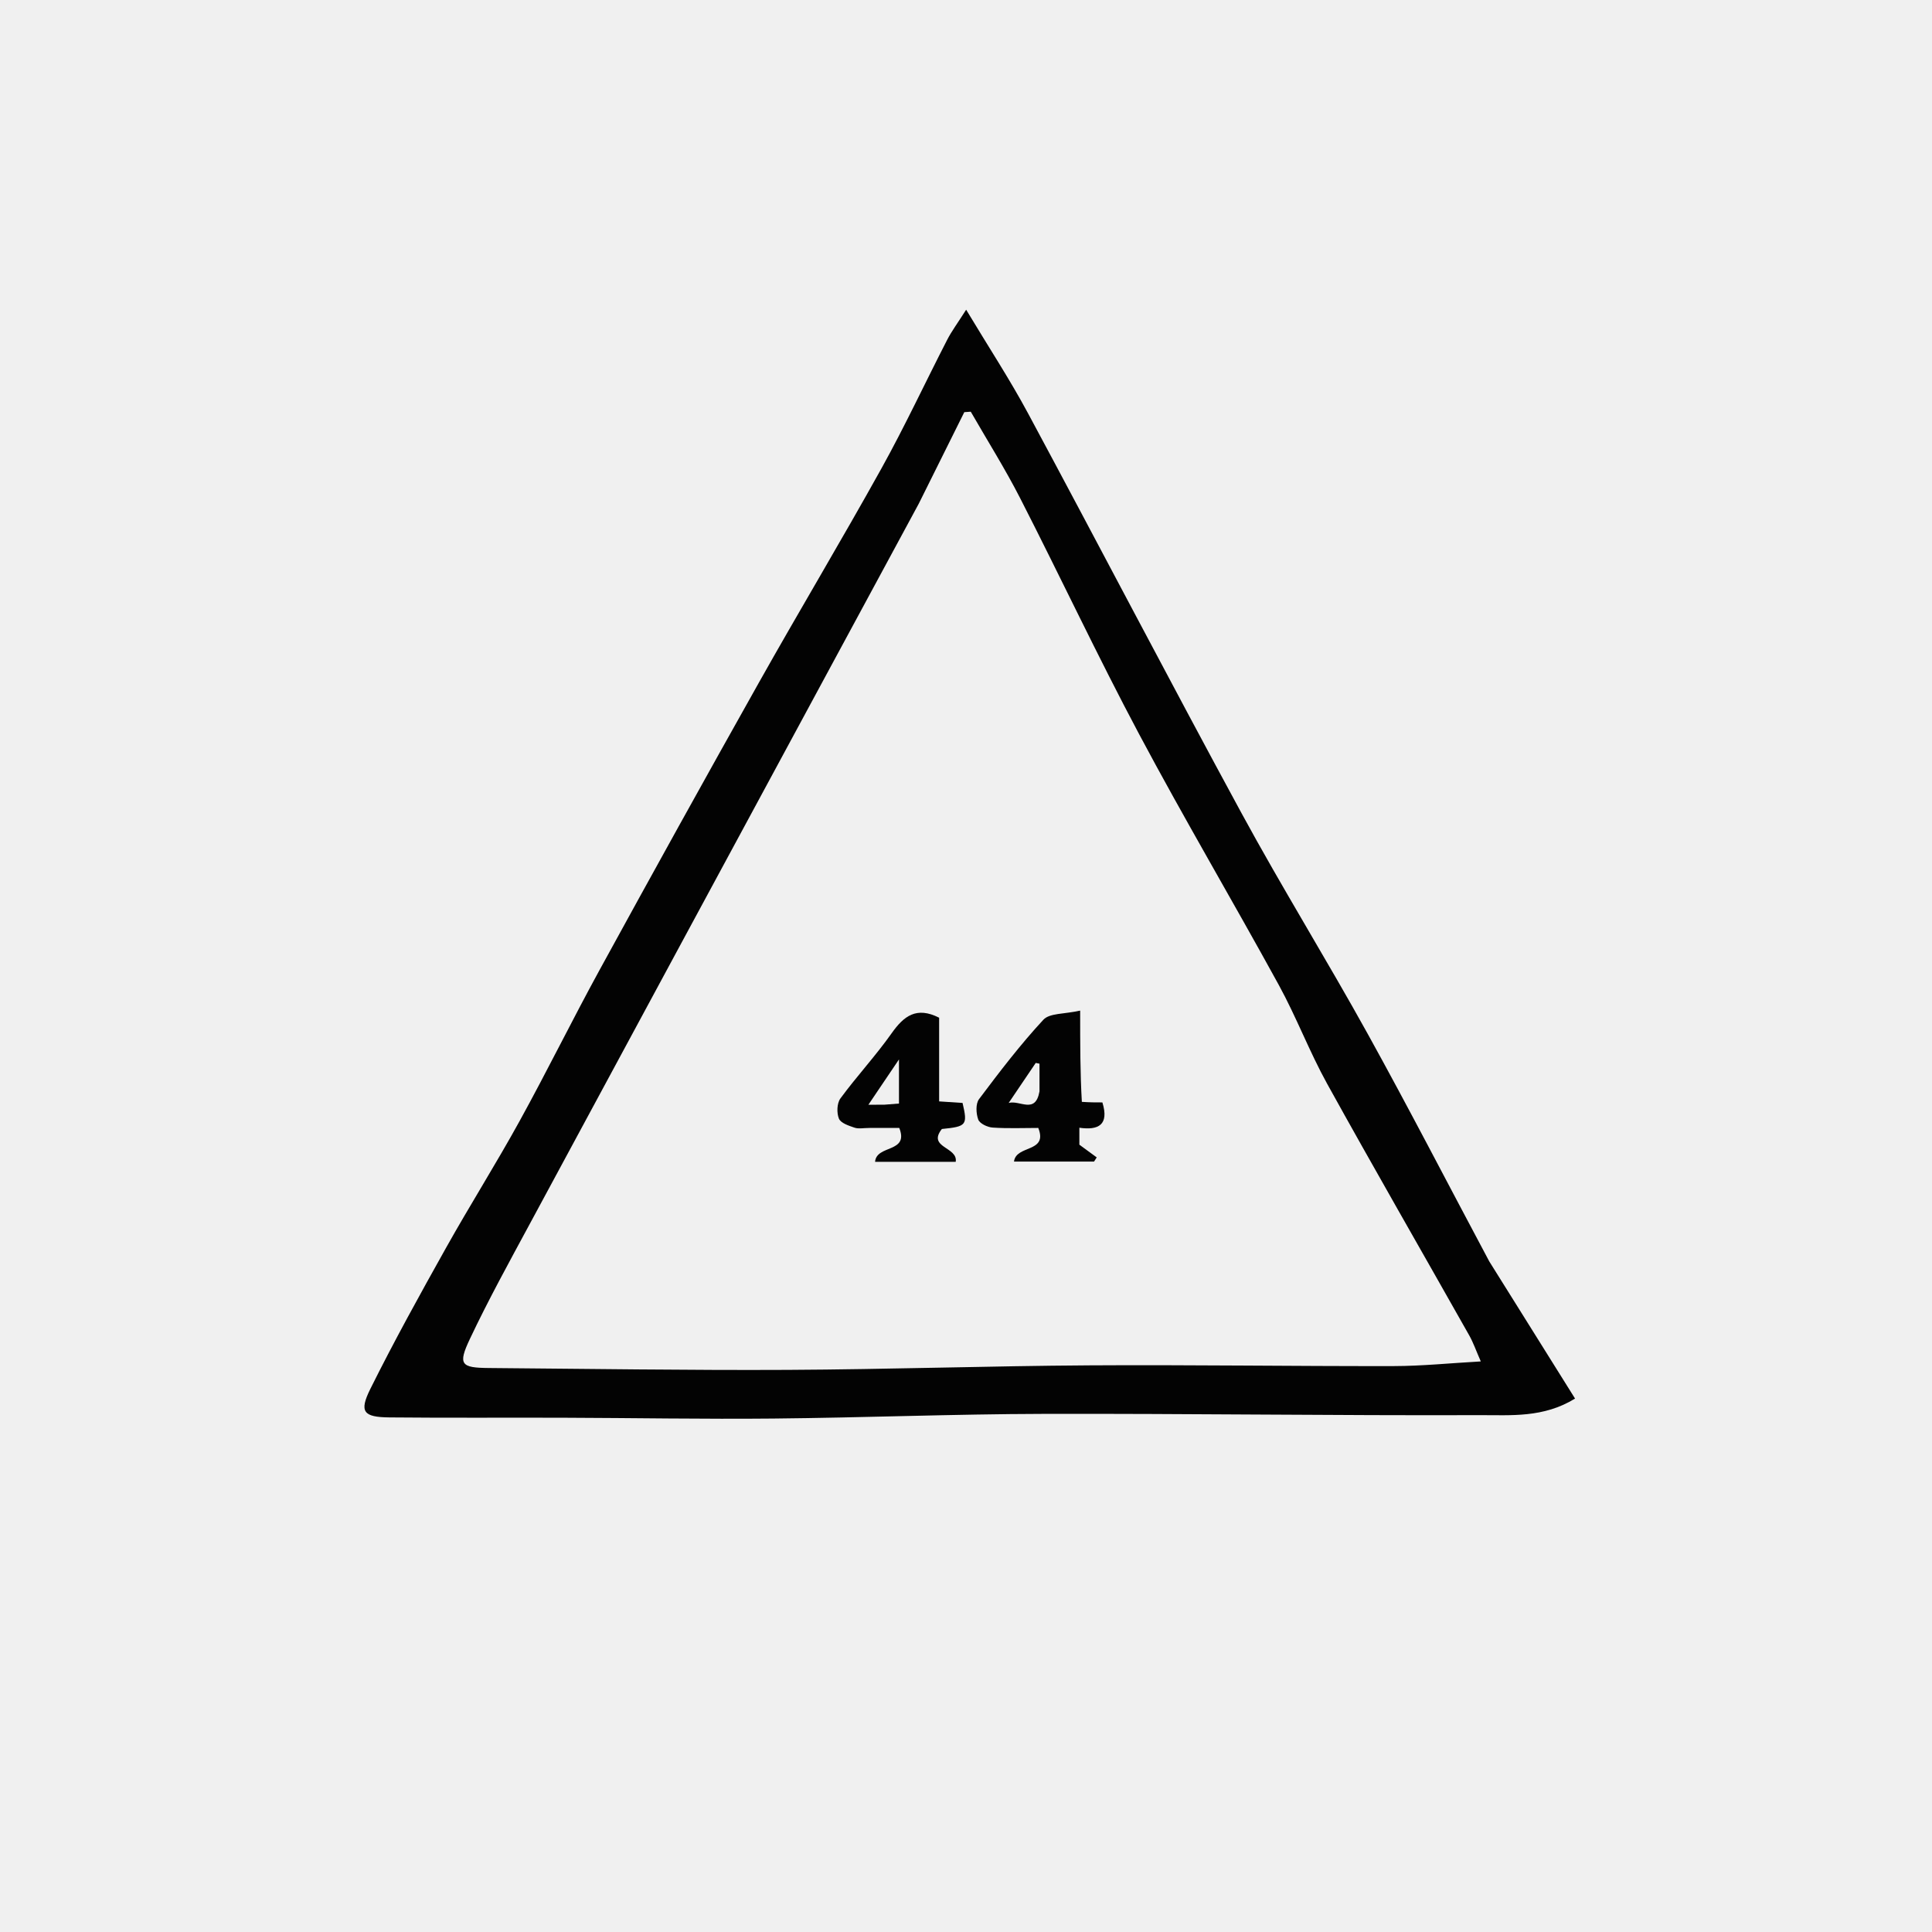
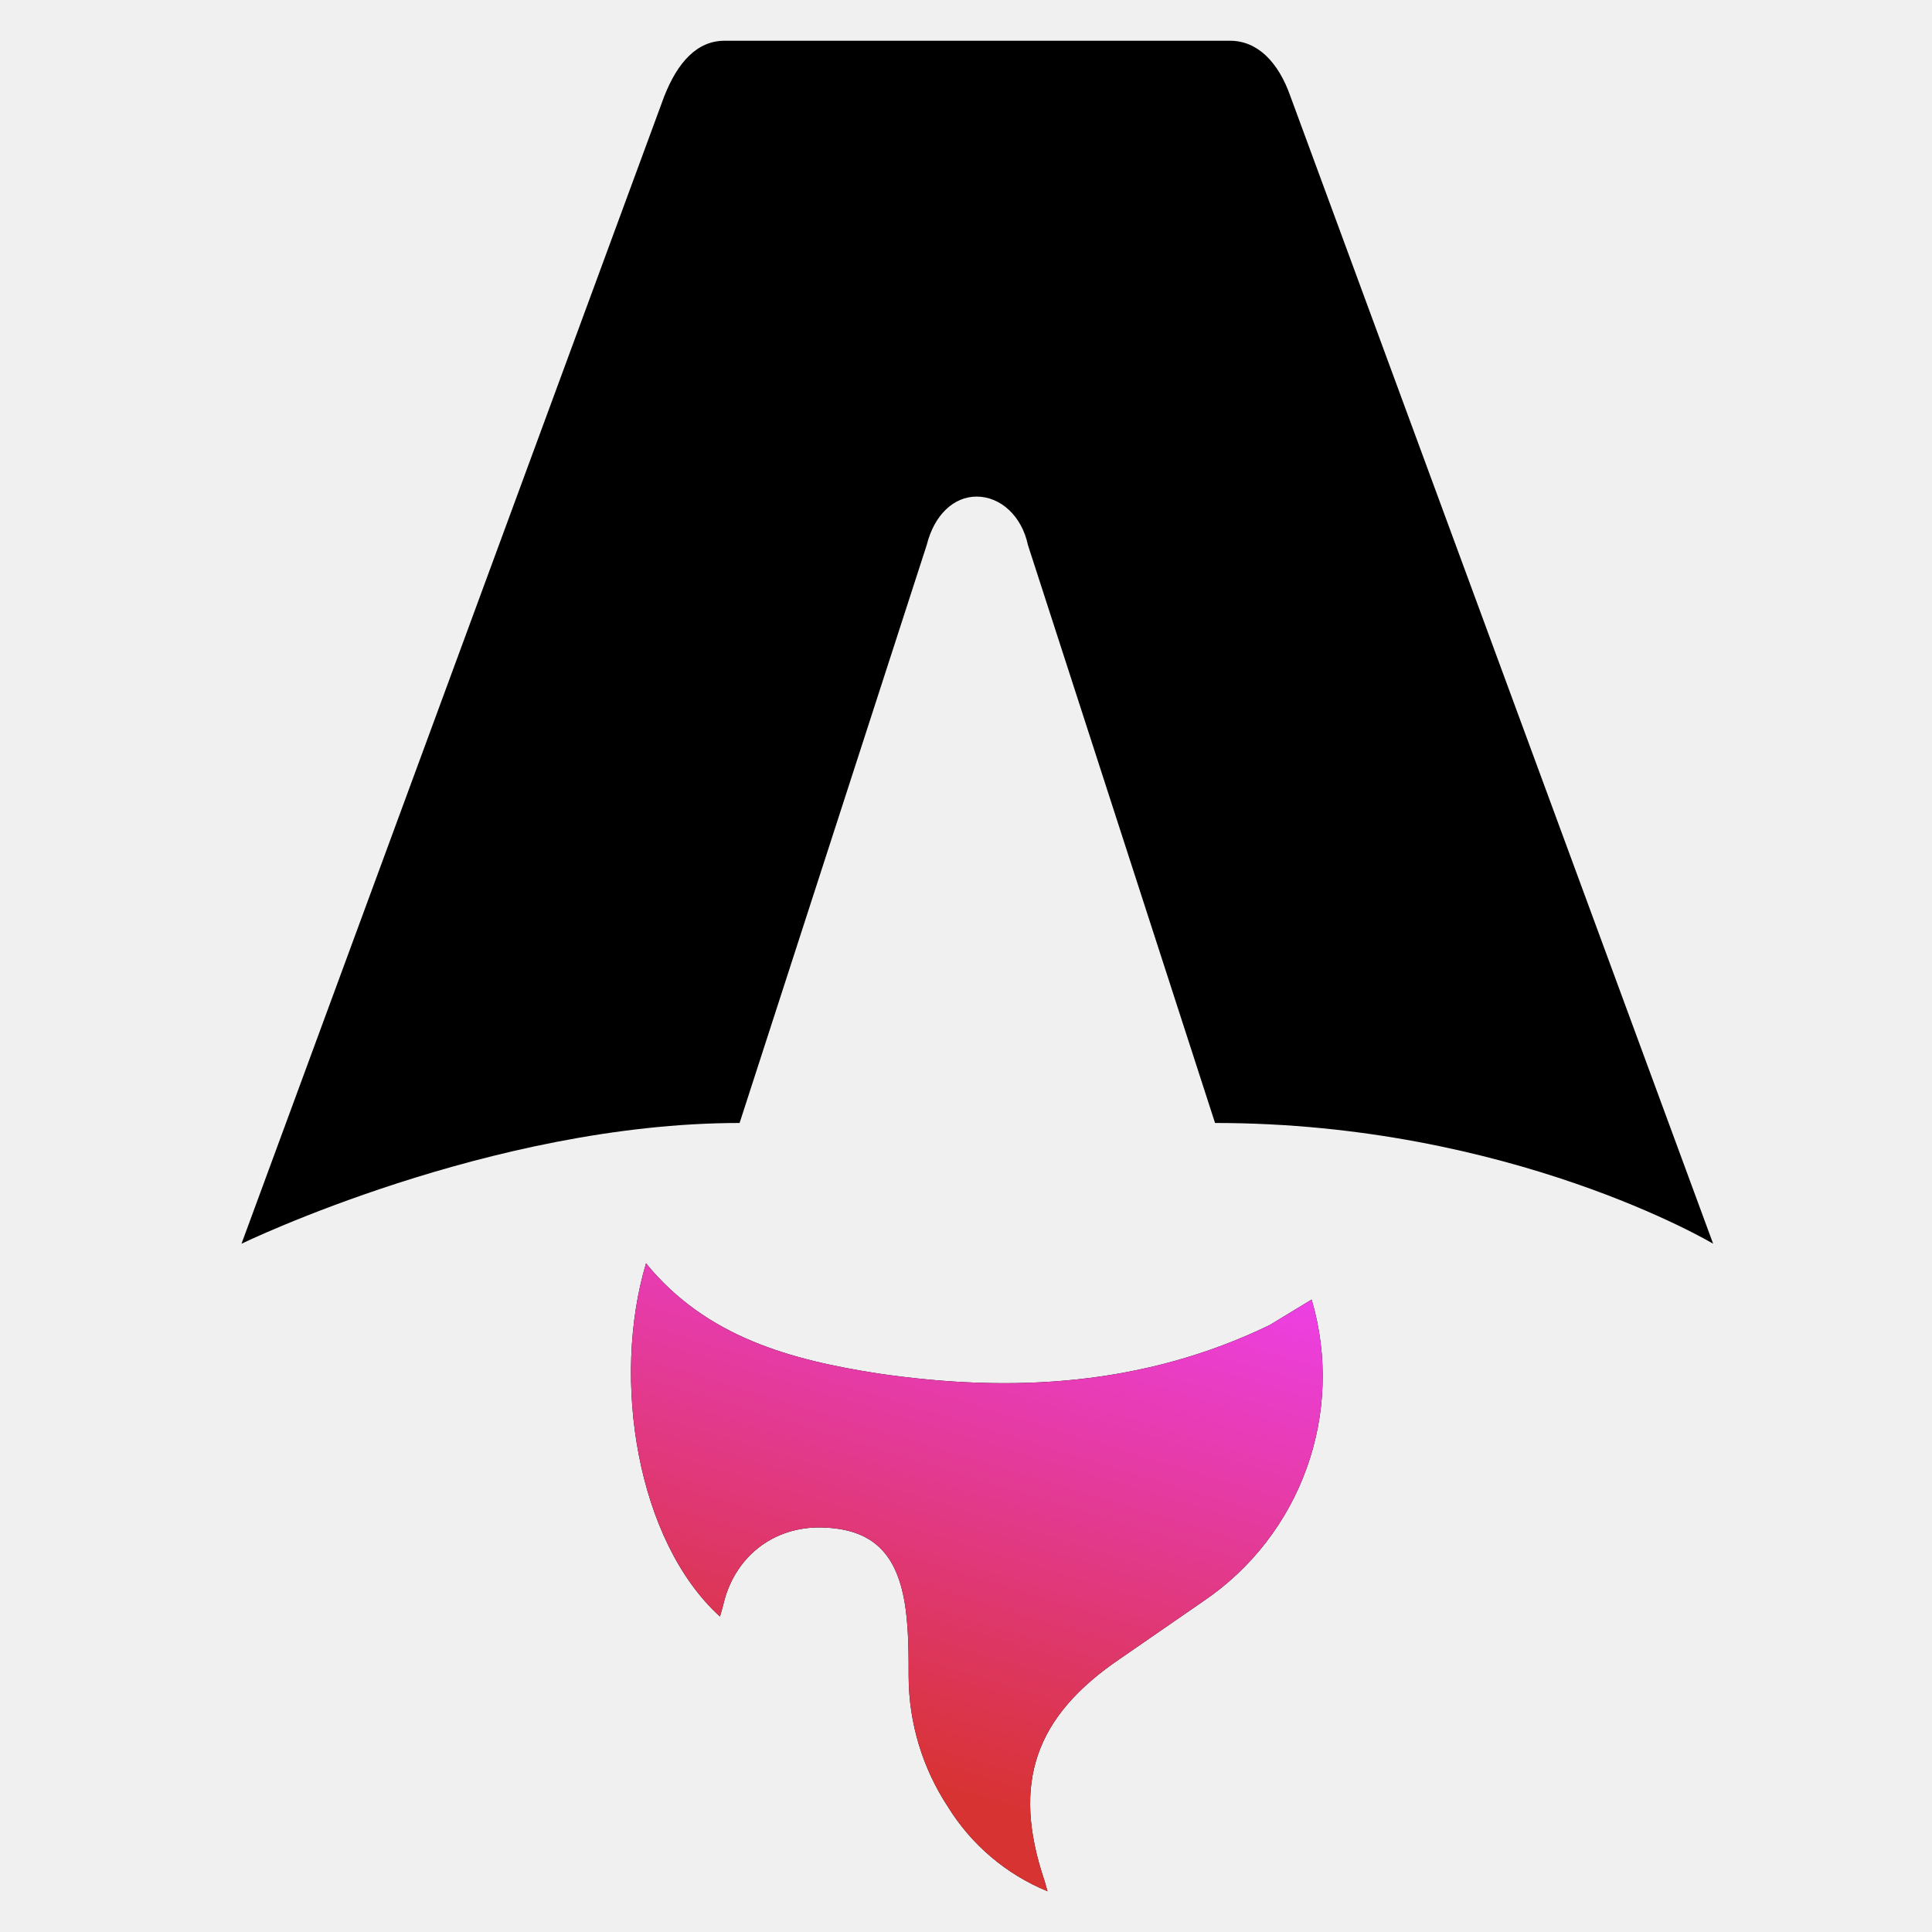
- <svg xmlns="http://www.w3.org/2000/svg" fill="#030303" viewBox="0 0 500 500">
-   <path d="m385.42 326.45c7.5 11.979 14.799 23.656 22.202 35.5-8.194 5.041-16.606 4.262-24.579 4.289-37.649 0.129-75.301-0.419-112.95-0.33-23.302 0.055-46.602 0.985-69.905 1.21-18.151 0.176-36.306-0.154-54.46-0.213-14.984-0.048-29.969 0.066-44.951-0.082-6.731-0.066-7.892-1.427-4.918-7.405 6.144-12.349 12.832-24.436 19.572-36.476 6.175-11.03 12.936-21.733 19.035-32.803 7.134-12.949 13.653-26.236 20.755-39.204 13.59-24.818 27.295-49.574 41.159-74.24 10.441-18.576 21.402-36.862 31.75-55.488 6.05-10.891 11.318-22.216 17.019-33.303 1.125-2.188 2.622-4.186 4.89-7.754 5.738 9.557 11.258 17.968 16.005 26.795 18.521 34.436 36.581 69.122 55.249 103.48 10.482 19.291 22.071 37.979 32.702 57.193 10.704 19.346 20.84 39.008 31.426 58.833m-147.65-196.09c-6.881 12.731-13.765 25.46-20.643 38.193-26.635 49.31-53.288 98.611-79.886 147.94-5.362 9.944-10.83 19.852-15.653 30.058-3.123 6.608-2.282 7.43 4.912 7.487 25.804 0.206 51.609 0.61 77.412 0.483 25.964-0.127 51.924-1.007 77.888-1.169 26.313-0.164 52.629 0.237 78.943 0.188 7.233-0.014 14.465-0.755 22.485-1.207-1.254-2.854-1.945-4.877-2.977-6.705-12.26-21.723-24.719-43.336-36.793-65.161-4.579-8.277-7.943-17.224-12.489-25.522-11.912-21.741-24.535-43.098-36.183-64.977-10.707-20.111-20.396-40.762-30.776-61.05-3.907-7.636-8.498-14.923-12.776-22.37-0.559 0.038-1.117 0.077-1.676 0.115-3.818 7.677-7.637 15.354-11.787 23.696z" />
-   <path d="m225.1 291.91c-1.636-3.1e-5 -2.899 0.287-3.945-0.069-1.493-0.507-3.567-1.181-4.042-2.338-0.609-1.484-0.523-3.994 0.389-5.234 4.239-5.763 9.143-11.044 13.267-16.881 3.143-4.448 6.417-6.979 12.279-4.005v21.656c2.279 0.151 4.193 0.278 6.061 0.401 1.342 5.755 1.054 6.101-5.355 6.743-3.849 4.881 4.232 4.603 3.583 8.501h-20.87c0.352-4.512 8.848-2.23 6.264-8.773h-7.63m3.769-6.017c1.389-0.109 2.777-0.218 3.785-0.297v-11.418c-2.96 4.385-5.282 7.825-7.916 11.727 1.673 0 2.483 0 4.131-0.012z" />
-   <path d="m279.98 285.16c2.065 0.144 3.695 0.144 5.318 0.144 1.79 5.836-1.035 7.261-5.957 6.552v4.389c1.427 1.045 2.959 2.167 4.492 3.288-0.231 0.36-0.462 0.72-0.693 1.08h-20.718c0.542-4.394 8.856-2.218 6.284-8.703-3.883 0-7.874 0.173-11.835-0.097-1.331-0.091-3.324-1.038-3.703-2.074-0.574-1.567-0.699-4.079 0.201-5.278 5.296-7.054 10.67-14.098 16.655-20.555 1.615-1.743 5.439-1.438 9.522-2.361 0 8.689 0 16.08 0.436 23.615m-10.962-2.726v-7.155c-0.324-0.064-0.649-0.128-0.973-0.193-2.334 3.451-4.668 6.902-7.002 10.353 2.911-0.8 6.921 3.005 7.975-3.006z" />
+ <svg xmlns="http://www.w3.org/2000/svg" fill="none" viewBox="0 0 128 128">
+   <g>
+     <path d="M47.7 107.1c-5.5-5-7.2-15.7-4.9-23.4 4 4.9 9.6 6.4 15.4 7.3 8.9 1.3 17.6.8 25.9-3.2l2.8-1.7a18 18 0 0 1-7.2 20l-5.5 3.8c-5.6 3.8-7.2 8.2-5 14.7l.2.7a14 14 0 0 1-6.6-5.6 15.8 15.8 0 0 1-2.6-8.6c0-1.5 0-3-.2-4.5-.5-3.7-2.2-5.3-5.5-5.4-3.3-.1-5.9 2-6.6 5.2l-.2.7Z" />
+     <path d="M16 82.4s16.5-8 33-8l12.4-38.3c.5-2 1.8-3.2 3.3-3.2 1.6 0 3 1.3 3.4 3.2l12.4 38.3c19.6 0 33 8 33 8l-28-76c-.8-2.3-2.2-3.7-4-3.7H48c-1.8 0-3.1 1.4-4 3.7l-28 76Z" />
+   </g>
+   <path fill="url(#a)" d="M47.7 107.1c-5.5-5-7.2-15.7-4.9-23.4 4 4.9 9.6 6.4 15.4 7.3 8.9 1.3 17.6.8 25.9-3.2l2.8-1.7a18 18 0 0 1-7.2 20l-5.5 3.8c-5.6 3.8-7.2 8.2-5 14.7l.2.7a14 14 0 0 1-6.6-5.6 15.8 15.8 0 0 1-2.6-8.6c0-1.5 0-3-.2-4.5-.5-3.7-2.2-5.3-5.5-5.4-3.3-.1-5.9 2-6.6 5.2l-.2.7Z" />
+   <defs>
+     <linearGradient id="a" x1="64.7" x2="77.4" y1="119.2" y2="77.4" gradientUnits="userSpaceOnUse">
+       <stop stop-color="#D83333" />
+       <stop offset="1" stop-color="#F041FF" />
+     </linearGradient>
+   </defs>
+   <style>
+     g {
+       fill: #000;
+     }
+ 
+     @media (prefers-color-scheme: dark) {
+       g {
+         fill: #FFF;
+       }
+     }
+   </style>
</svg>
